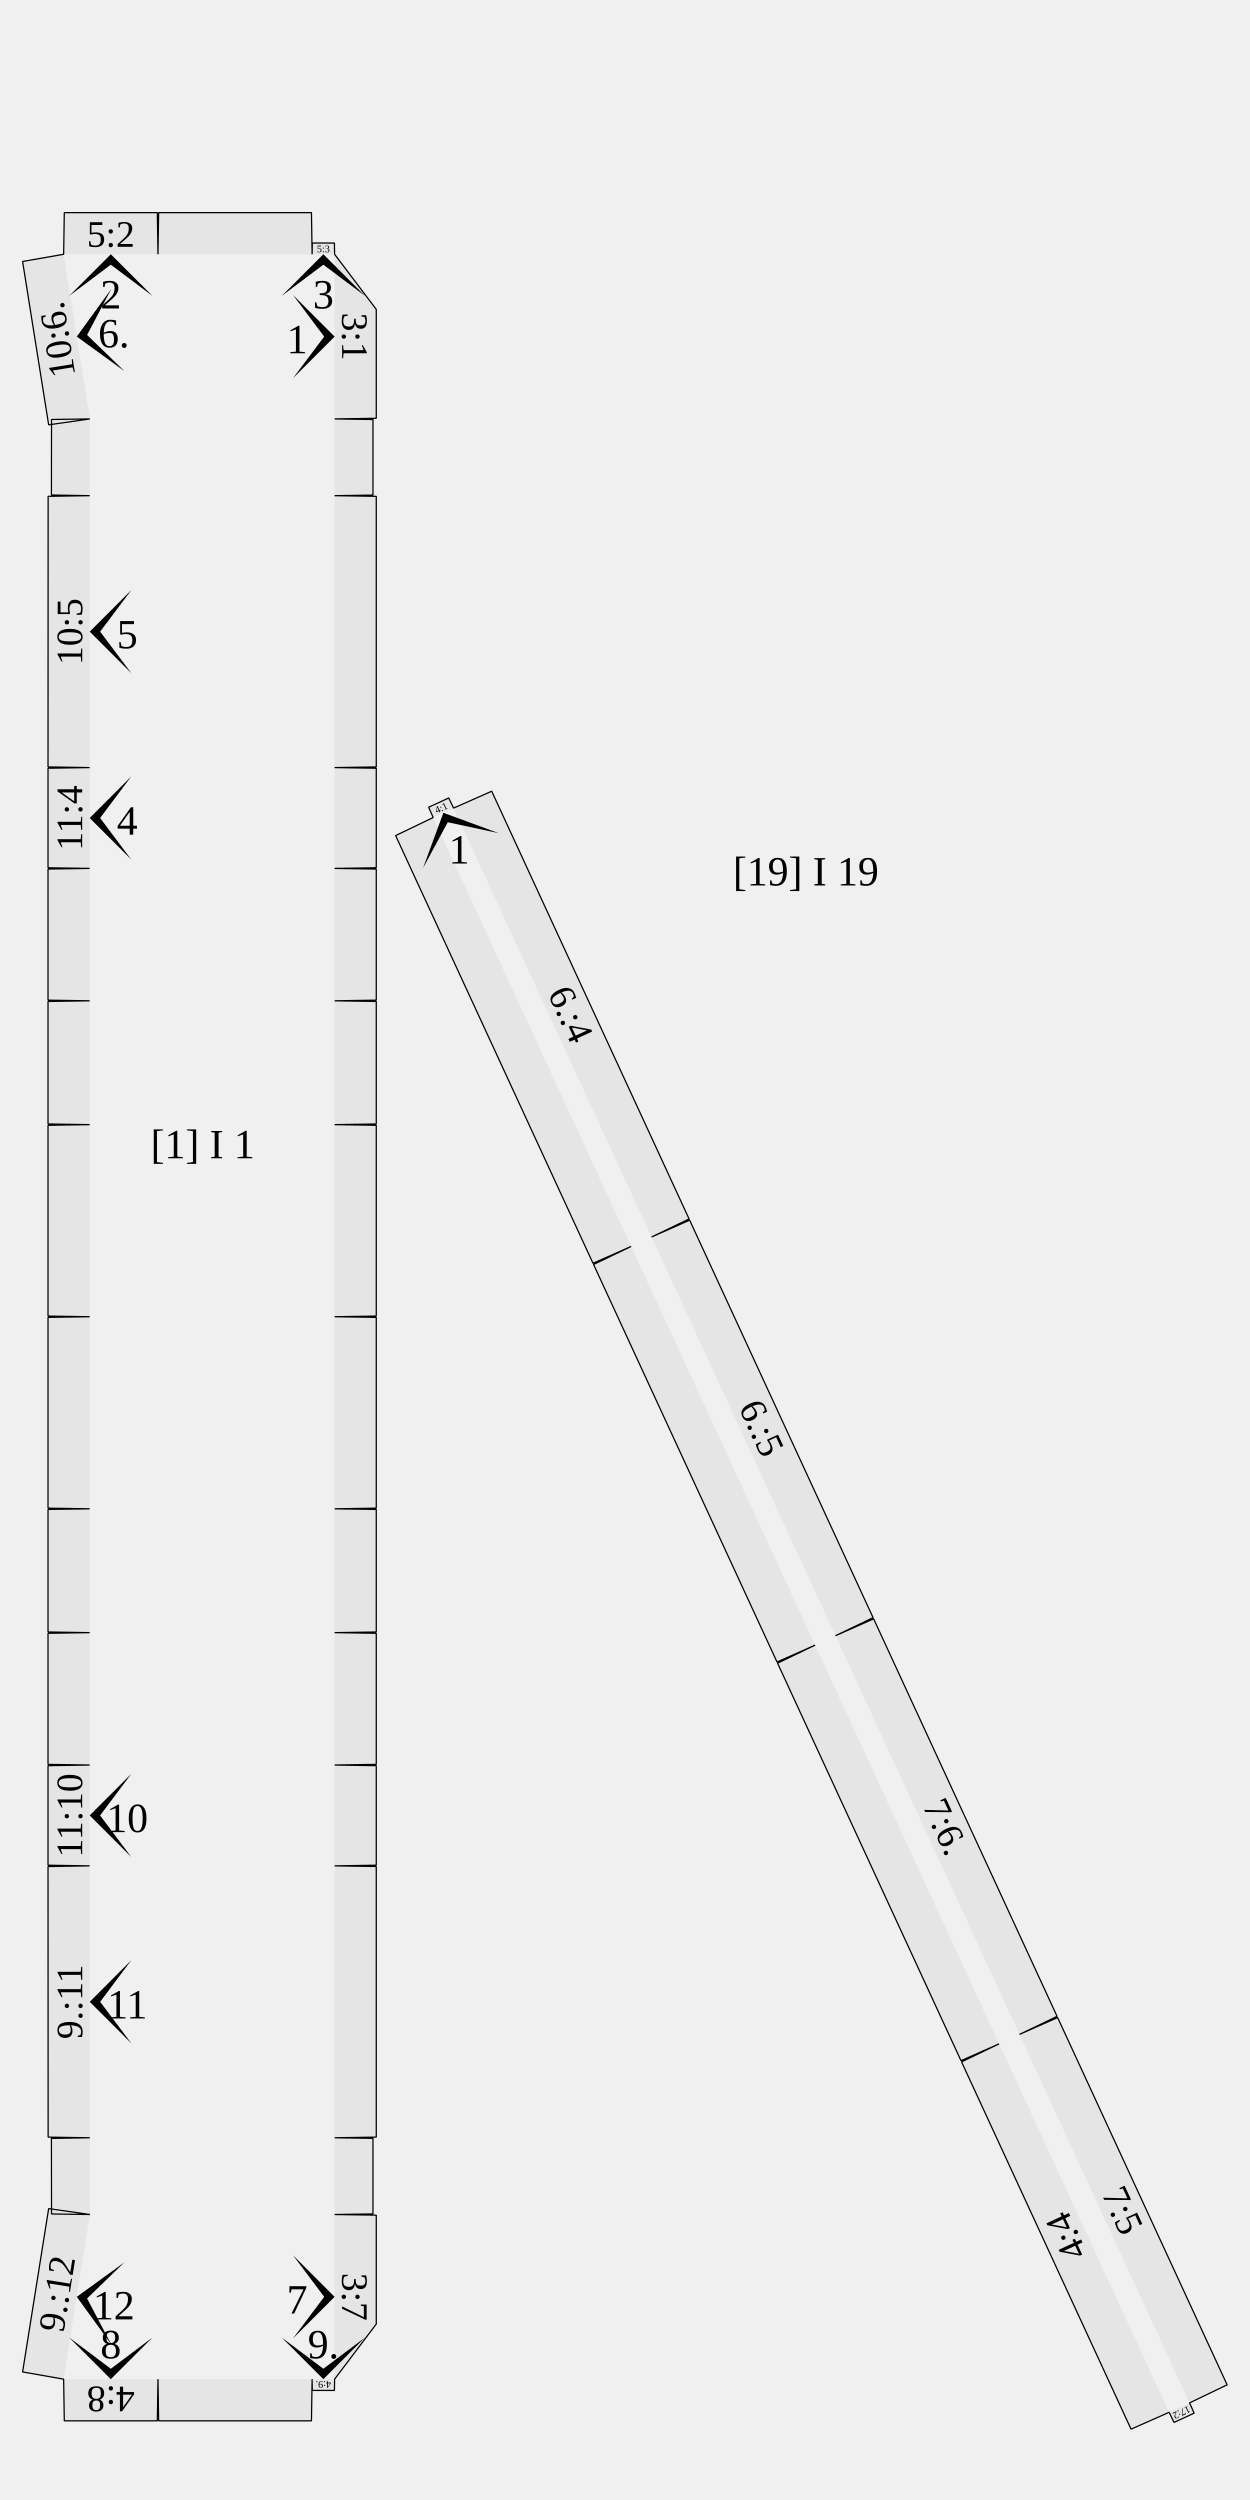
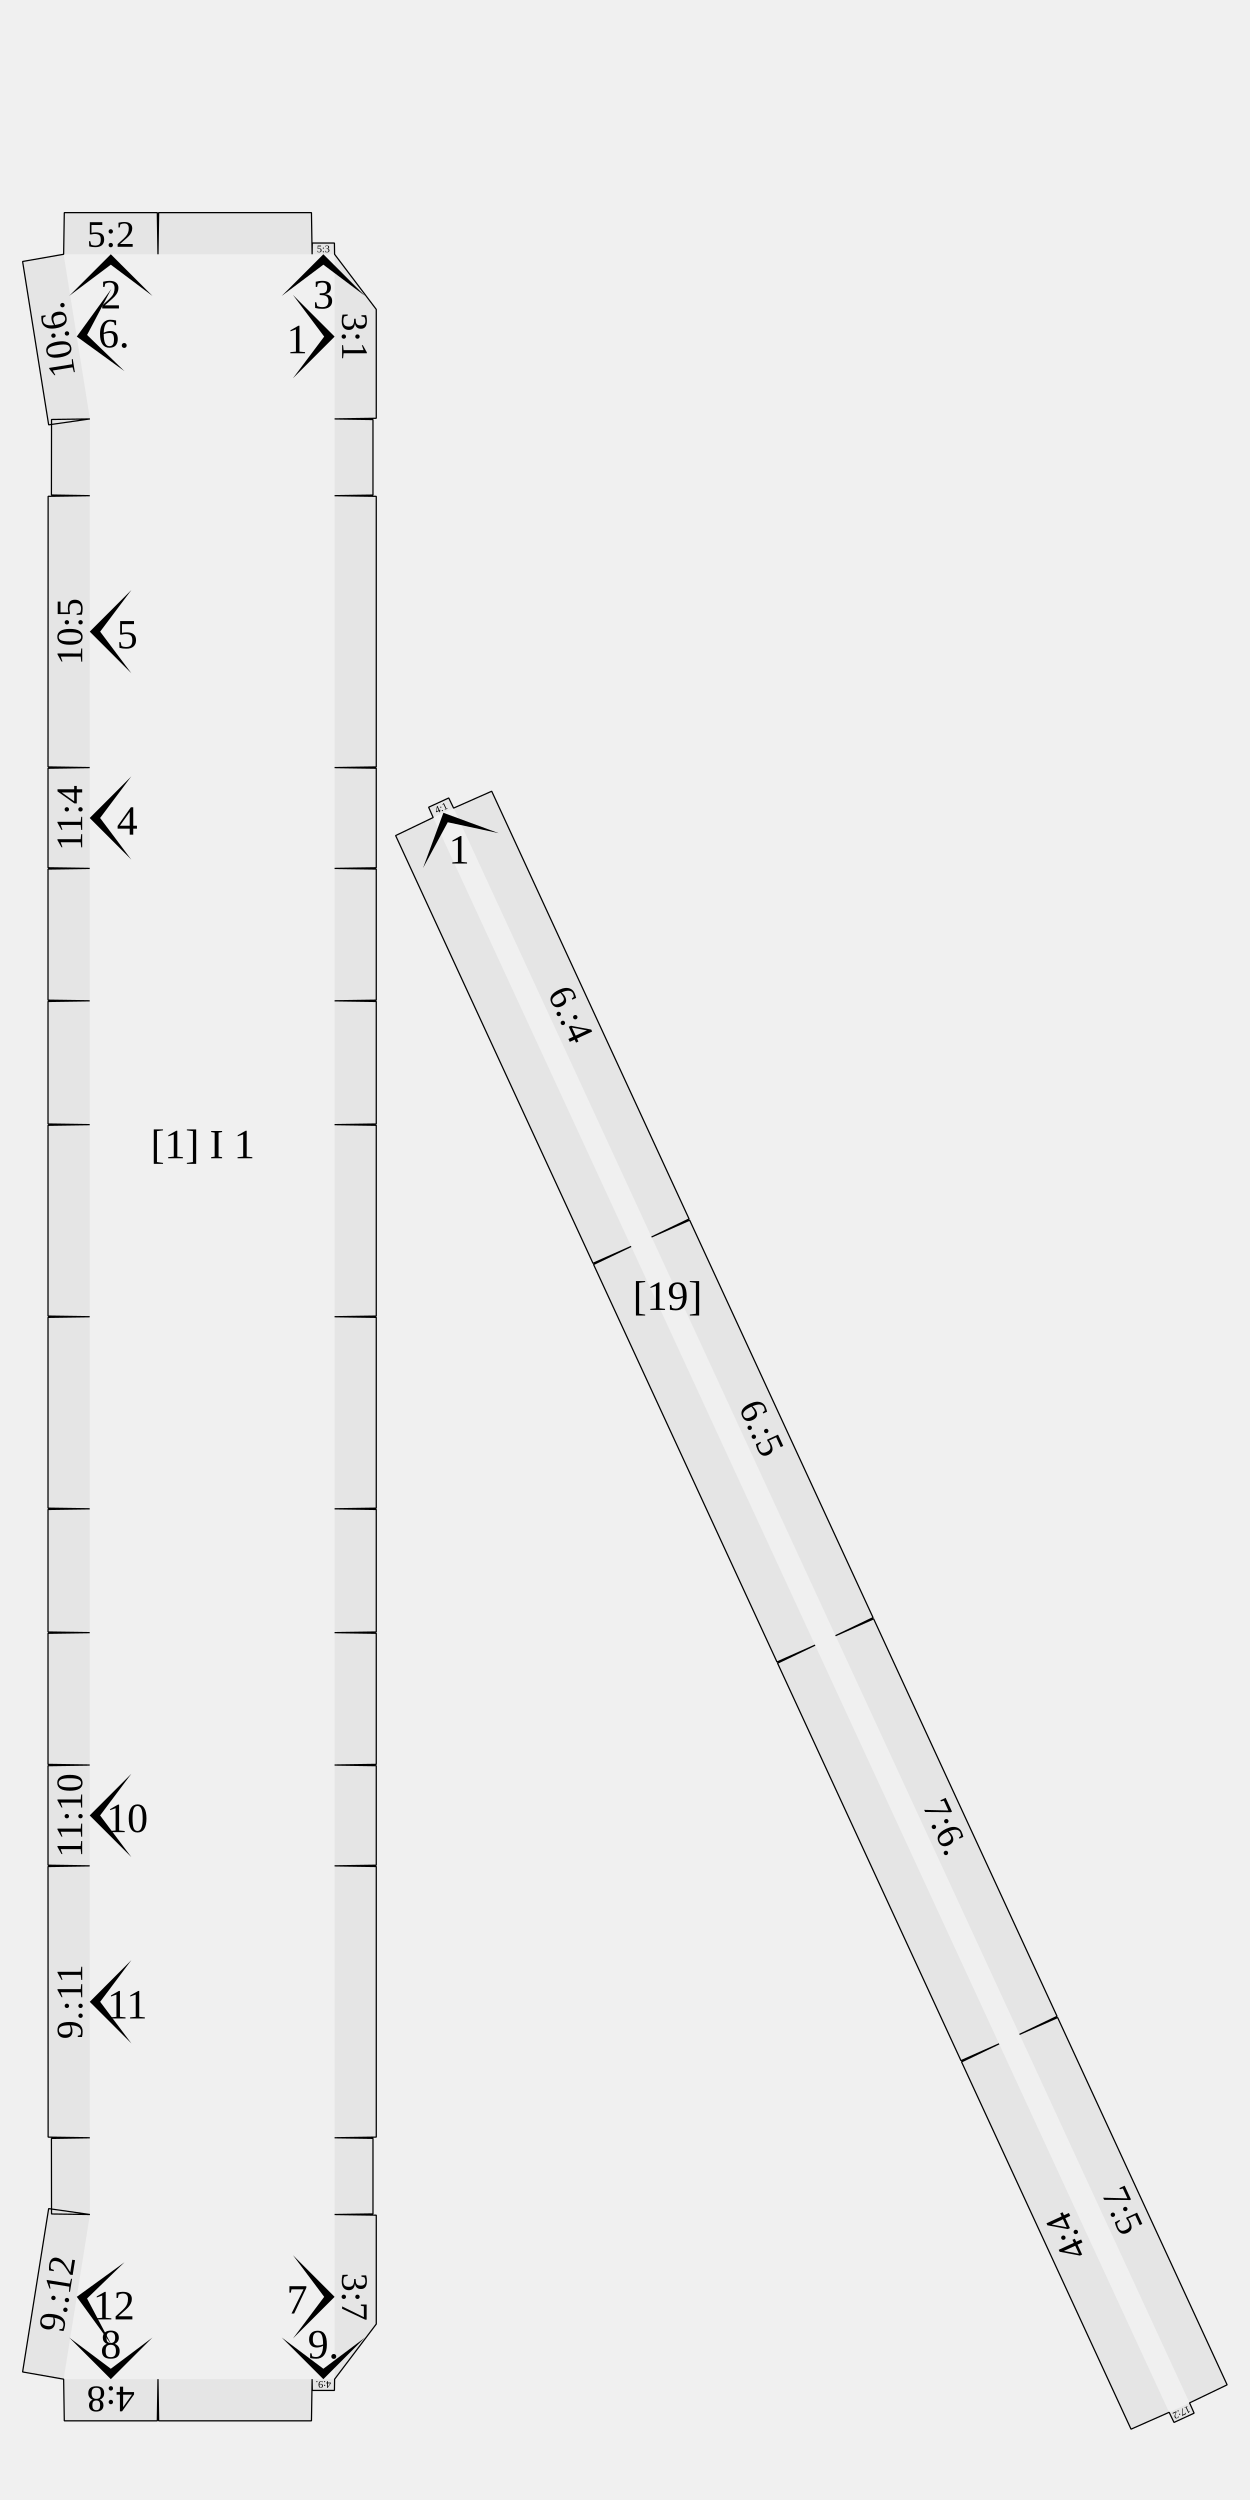
- <svg xmlns="http://www.w3.org/2000/svg" version="1.1" width="300.00mm" height="600.00mm" viewBox="0 0 300.00 600.00">
-   <style type="text/css">
+ <svg xmlns="http://www.w3.org/2000/svg" version="1.1" width="300.00mm" height="600.00mm" viewBox="0 0 300.00 600.00" id="svg3634">
+   <defs id="defs3638" />
+   <style type="text/css" id="style3430">
    path {
        fill: none;
        stroke-linecap: butt;
        stroke-linejoin: bevel;
        stroke-dasharray: none;
    }
    path.outer {
        stroke: #000000;
        stroke-dasharray: none;
        stroke-dashoffset: 0;
        stroke-width: 0.3;
        stroke-opacity: 1.0;
    }
    path.convex {
        stroke: #000000;
        stroke-dasharray: 0.50,1.00;
        stroke-dashoffset:0;
        stroke-width:0.2;
        stroke-opacity: 1.0
    }
    path.concave {
        stroke: #000000;
        stroke-dasharray: 1.00,0.50,0.20,0.50;
        stroke-dashoffset: 0;
        stroke-width: 0.2;
        stroke-opacity: 1.0
    }
    path.freestyle {
        stroke: #000000;
        stroke-dasharray: none;
        stroke-dashoffset: 0;
        stroke-width: 0.2;
        stroke-opacity: 1.0
    }
    path.outer_background {
        stroke: #ffffff;
        stroke-opacity: 1.0;
        stroke-width: 0.5
    }
    path.inner_background {
        stroke: #ffffff;
        stroke-opacity: 1.0;
        stroke-width: 0.2
    }
    path.sticker {
        fill: #e5e5e5;
        stroke: none;
        fill-opacity: 1.0;
    }
    path.arrow {
        fill: #000000;
    }
    text {
        font-style: normal;
        fill: #000000;
        fill-opacity: 1.0;
        stroke: none;
    }
    text, tspan {
        text-anchor:middle;
    }
    </style>
-   <g>
-     <g>
-       <text transform="translate(193.4071 212.5066)" style="font-size:10.00">
-         <tspan>[19] I 19</tspan>
-       </text>
-       <path class="sticker" d=" M 103.963 196.204 L 102.871 193.736 L 107.694 191.51 L 108.863 193.942 Z M 244.684 488.256 L 253.83 484.209 L 294.509 572.358 L 285.495 576.691 Z M 108.863 193.942 L 118.009 189.895 L 165.382 292.549 L 156.368 296.882 Z M 156.368 296.882 L 165.514 292.834 L 209.54 388.236 L 200.526 392.569 Z M 200.526 392.569 L 209.672 388.522 L 253.698 483.924 L 244.684 488.256 Z M 195.626 394.831 L 186.48 398.878 L 142.454 303.476 L 151.468 299.144 Z M 239.784 490.518 L 230.638 494.565 L 186.612 399.164 L 195.626 394.831 Z M 280.594 578.953 L 271.449 583 L 230.77 494.851 L 239.784 490.518 Z M 151.468 299.144 L 142.322 303.191 L 94.949 200.536 L 103.963 196.204 Z M 285.495 576.691 L 286.587 579.159 L 281.764 581.385 L 280.594 578.953 Z " />
-       <path class="outer" d=" M 286.587 579.159 L 281.764 581.385 L 280.594 578.953 L 271.449 583 L 230.77 494.851 L 239.784 490.518 L 230.638 494.565 L 186.612 399.164 L 195.626 394.831 L 186.48 398.878 L 142.454 303.476 L 151.468 299.144 L 142.322 303.191 L 94.949 200.536 L 103.963 196.204 L 102.871 193.736 L 107.694 191.51 L 108.863 193.942 L 118.009 189.895 L 165.382 292.549 L 156.368 296.882 L 165.514 292.834 L 209.54 388.236 L 200.526 392.569 L 209.672 388.522 L 253.698 483.924 L 244.684 488.256 L 253.83 484.209 L 294.509 572.358 L 285.495 576.691 Z " />
-       <g>
-         <path transform="matrix(9.079787 -4.190163 4.190163 9.079787 106.4131 195.0728)" class="arrow" d="M 0 0 L 1 1 L 0 0.25 L -1 1 Z" />
-         <text transform="translate(110.1843 207.2446)" style="font-size:10.00">
-           <tspan>1</tspan>
-         </text>
-       </g>
-       <text transform="matrix(0.907979 -0.419016 0.419016 0.907979 106.2096 194.6318)" style="font-size:2.43">
-         <tspan>4:1</tspan>
-       </text>
-       <text transform="matrix(0.419016 0.907979 -0.907979 0.419016 266.7239 531.7195)" style="font-size:9.00">
-         <tspan>7:5</tspan>
-       </text>
-       <text transform="matrix(0.419016 0.907979 -0.907979 0.419016 134.2502 244.6578)" style="font-size:9.00">
-         <tspan>6.:4</tspan>
-       </text>
-       <text transform="matrix(0.419016 0.907979 -0.907979 0.419016 180.0816 343.9714)" style="font-size:9.00">
-         <tspan>6.:5</tspan>
-       </text>
-       <text transform="matrix(0.419016 0.907979 -0.907979 0.419016 224.2395 439.6586)" style="font-size:9.00">
-         <tspan>7:6.</tspan>
-       </text>
-       <text transform="matrix(-0.419016 -0.907979 0.907979 -0.419016 258.5546 535.4895)" style="font-size:9.00">
-         <tspan>4:4</tspan>
-       </text>
-       <text transform="matrix(-0.907979 0.419016 -0.419016 -0.907979 283.2483 578.2628)" style="font-size:2.43">
-         <tspan>17:2</tspan>
-       </text>
-     </g>
-     <g>
-       <text transform="translate(48.65256 277.9871)" style="font-size:10.00">
-         <tspan>[1] I 1</tspan>
-       </text>
-       <path class="sticker" d=" M 80.305 100.542 L 89.516 100.687 L 89.516 118.819 L 80.305 118.963 Z M 80.305 118.963 L 90.305 119.12 L 90.305 184.063 L 80.305 184.22 Z M 80.305 269.913 L 90.305 270.07 L 90.305 315.856 L 80.305 316.013 Z M 80.305 184.22 L 90.305 184.377 L 90.305 208.262 L 80.305 208.419 Z M 80.305 61.026 L 90.305 74.254 L 90.305 100.385 L 80.305 100.542 Z M 80.305 240.194 L 90.305 240.351 L 90.305 269.756 L 80.305 269.913 Z M 80.305 208.419 L 90.305 208.576 L 90.305 240.037 L 80.305 240.194 Z M 21.551 118.963 L 12.341 118.805 L 12.367 100.673 L 21.578 100.542 Z M 15.273 61.026 L 15.431 51.026 L 37.758 51.026 L 37.915 61.026 Z M 74.908 61.026 L 74.95 58.327 L 80.263 58.327 L 80.305 61.026 Z M 21.524 269.913 L 11.524 269.756 L 11.524 240.351 L 21.524 240.194 Z M 21.524 240.194 L 11.524 240.037 L 11.524 208.576 L 21.524 208.419 Z M 21.524 316.013 L 11.524 315.856 L 11.524 270.07 L 21.524 269.913 Z M 21.524 208.419 L 11.524 208.262 L 11.524 184.377 L 21.524 184.22 Z M 21.524 184.22 L 11.524 184.059 L 11.551 119.116 L 21.551 118.963 Z M 37.915 61.026 L 38.072 51.026 L 74.751 51.026 L 74.908 61.026 Z M 21.578 100.542 L 11.678 101.962 L 5.423 62.757 L 15.273 61.026 Z M 80.305 513.063 L 89.516 513.207 L 89.516 531.339 L 80.305 531.484 Z M 80.305 447.806 L 90.305 447.963 L 90.305 512.905 L 80.305 513.063 Z M 80.305 316.013 L 90.305 316.17 L 90.305 361.956 L 80.305 362.113 Z M 80.305 423.607 L 90.305 423.764 L 90.305 447.649 L 80.305 447.806 Z M 80.305 531.484 L 90.305 531.641 L 90.305 557.772 L 80.305 571 Z M 80.305 362.113 L 90.305 362.27 L 90.305 391.675 L 80.305 391.832 Z M 80.305 391.832 L 90.305 391.989 L 90.305 423.45 L 80.305 423.607 Z M 21.578 531.484 L 12.367 531.353 L 12.34 513.221 L 21.551 513.063 Z M 37.915 571 L 37.758 581 L 15.43 581 L 15.273 571 Z M 80.305 571 L 80.263 573.699 L 74.95 573.699 L 74.908 571 Z M 21.524 391.832 L 11.524 391.675 L 11.524 362.27 L 21.524 362.113 Z M 21.524 423.607 L 11.524 423.45 L 11.524 391.989 L 21.524 391.832 Z M 21.524 362.113 L 11.524 361.956 L 11.524 316.17 L 21.524 316.013 Z M 21.524 447.806 L 11.524 447.649 L 11.524 423.764 L 21.524 423.607 Z M 21.551 513.063 L 11.551 512.91 L 11.524 447.967 L 21.524 447.806 Z M 74.908 571 L 74.751 581 L 38.072 581 L 37.915 571 Z M 15.273 571 L 5.423 569.269 L 11.678 530.063 L 21.578 531.484 Z " />
-       <path class="outer" d=" M 90.305 447.963 L 90.305 512.905 L 80.305 513.063 L 89.516 513.207 L 89.516 531.339 L 80.305 531.484 L 90.305 531.641 L 90.305 557.772 L 80.305 571 L 80.263 573.699 L 74.95 573.699 L 74.908 571 L 74.751 581 L 38.072 581 L 37.915 571 L 37.758 581 L 15.43 581 L 15.273 571 L 5.423 569.269 L 11.678 530.063 L 21.578 531.484 L 12.367 531.353 L 12.34 513.221 L 21.551 513.063 L 11.551 512.91 L 11.524 447.967 L 21.524 447.806 L 11.524 447.649 L 11.524 423.764 L 21.524 423.607 L 11.524 423.45 L 11.524 391.989 L 21.524 391.832 L 11.524 391.675 L 11.524 362.27 L 21.524 362.113 L 11.524 361.956 L 11.524 316.17 L 21.524 316.013 L 11.524 315.856 L 11.524 270.07 L 21.524 269.913 L 11.524 269.756 L 11.524 240.351 L 21.524 240.194 L 11.524 240.037 L 11.524 208.576 L 21.524 208.419 L 11.524 208.262 L 11.524 184.377 L 21.524 184.22 L 11.524 184.059 L 11.551 119.116 L 21.551 118.963 L 12.341 118.805 L 12.367 100.673 L 21.578 100.542 L 11.678 101.962 L 5.423 62.757 L 15.273 61.026 L 15.431 51.026 L 37.758 51.026 L 37.915 61.026 L 38.072 51.026 L 74.751 51.026 L 74.908 61.026 L 74.95 58.327 L 80.263 58.327 L 80.305 61.026 L 90.305 74.254 L 90.305 100.385 L 80.305 100.542 L 89.516 100.687 L 89.516 118.819 L 80.305 118.963 L 90.305 119.12 L 90.305 184.063 L 80.305 184.22 L 90.305 184.377 L 90.305 208.262 L 80.305 208.419 L 90.305 208.576 L 90.305 240.037 L 80.305 240.194 L 90.305 240.351 L 90.305 269.756 L 80.305 269.913 L 90.305 270.07 L 90.305 315.856 L 80.305 316.013 L 90.305 316.17 L 90.305 361.956 L 80.305 362.113 L 90.305 362.27 L 90.305 391.675 L 80.305 391.832 L 90.305 391.989 L 90.305 423.45 L 80.305 423.607 L 90.305 423.764 L 90.305 447.649 L 80.305 447.806 Z " />
-       <g>
-         <path transform="matrix(-0.000003 10 -10 -0.000003 80.30512 80.7839)" class="arrow" d="M 0 0 L 1 1 L 0 0.25 L -1 1 Z" />
-         <text transform="translate(71.30512 84.78391)" style="font-size:10.00">
-           <tspan>1</tspan>
-         </text>
-       </g>
-       <text transform="matrix(-0 1 -1 -0 82.10512 80.7839)" style="font-size:9.00">
-         <tspan>3:1</tspan>
-       </text>
-       <g>
-         <path transform="matrix(10 0.000004 -0.000004 10 26.59424 61.02585)" class="arrow" d="M 0 0 L 1 1 L 0 0.25 L -1 1 Z" />
-         <text transform="translate(26.59424 74.02586)" style="font-size:10.00">
-           <tspan>2</tspan>
-         </text>
-       </g>
-       <text transform="matrix(1 0 -0 1 26.59424 59.22585)" style="font-size:9.00">
-         <tspan>5:2</tspan>
-       </text>
-       <g>
-         <path transform="matrix(10 0.000004 -0.000004 10 77.6065 61.02585)" class="arrow" d="M 0 0 L 1 1 L 0 0.25 L -1 1 Z" />
-         <text transform="translate(77.6065 74.02586)" style="font-size:10.00">
-           <tspan>3</tspan>
-         </text>
-       </g>
-       <text transform="matrix(1 0 -0 1 77.6065 60.54008)" style="font-size:2.43">
-         <tspan>5:3</tspan>
-       </text>
-       <g>
-         <path transform="matrix(-0.000001 -10 10 -0.000001 21.52373 196.3193)" class="arrow" d="M 0 0 L 1 1 L 0 0.25 L -1 1 Z" />
-         <text transform="translate(30.52373 200.3193)" style="font-size:10.00">
-           <tspan>4</tspan>
-         </text>
-       </g>
-       <text transform="matrix(-0 -1 1 -0 19.72373 196.3193)" style="font-size:9.00">
-         <tspan>11:4</tspan>
-       </text>
-       <g>
-         <path transform="matrix(0.004176 -9.999999 9.999999 0.004176 21.53736 151.5916)" class="arrow" d="M 0 0 L 1 1 L 0 0.25 L -1 1 Z" />
-         <text transform="translate(30.53736 155.5954)" style="font-size:10.00">
-           <tspan>5</tspan>
-         </text>
-       </g>
-       <text transform="matrix(0.000418 -1 1 0.000418 19.73736 151.5908)" style="font-size:9.00">
-         <tspan>10:5</tspan>
-       </text>
-       <g>
-         <path transform="matrix(-1.575577 -9.875097 9.875097 -1.575577 18.42581 80.7839)" class="arrow" d="M 0 0 L 1 1 L 0 0.25 L -1 1 Z" />
-         <text transform="translate(27.3134 83.36591)" style="font-size:10.00">
-           <tspan>6.</tspan>
-         </text>
-       </g>
-       <text transform="matrix(-0.157558 -0.98751 0.98751 -0.157558 16.6483 81.0675)" style="font-size:9.00">
-         <tspan>10:6.</tspan>
-       </text>
-       <g>
-         <path transform="matrix(-0.000003 10 -10 -0.000003 80.30501 551.2419)" class="arrow" d="M 0 0 L 1 1 L 0 0.25 L -1 1 Z" />
-         <text transform="translate(71.30501 555.2419)" style="font-size:10.00">
-           <tspan>7</tspan>
-         </text>
-       </g>
-       <text transform="matrix(-0 1 -1 -0 82.10501 551.2419)" style="font-size:9.00">
-         <tspan>3:7</tspan>
-       </text>
-       <g>
-         <path transform="matrix(-10 -0.000004 0.000004 -10 26.59413 571)" class="arrow" d="M 0 0 L 1 1 L 0 0.25 L -1 1 Z" />
-         <text transform="translate(26.59413 566)" style="font-size:10.00">
-           <tspan>8</tspan>
-         </text>
-       </g>
-       <text transform="matrix(-1 -0 0 -1 26.59413 572.8)" style="font-size:9.00">
-         <tspan>4:8</tspan>
-       </text>
-       <g>
-         <path transform="matrix(-10 -0.000004 0.000004 -10 77.60639 571)" class="arrow" d="M 0 0 L 1 1 L 0 0.25 L -1 1 Z" />
-         <text transform="translate(77.60639 566)" style="font-size:10.00">
-           <tspan>9.</tspan>
-         </text>
-       </g>
-       <text transform="matrix(-1 -0 0 -1 77.60639 571.4858)" style="font-size:2.43">
-         <tspan>4:9.</tspan>
-       </text>
-       <g>
-         <path transform="matrix(0.000004 -9.999999 9.999999 0.000004 21.52367 435.7064)" class="arrow" d="M 0 0 L 1 1 L 0 0.25 L -1 1 Z" />
-         <text transform="translate(30.52367 439.7064)" style="font-size:10.00">
-           <tspan>10</tspan>
-         </text>
-       </g>
-       <text transform="matrix(0 -1 1 0 19.72367 435.7064)" style="font-size:9.00">
-         <tspan>11:10</tspan>
-       </text>
-       <g>
-         <path transform="matrix(-0.00417 -9.999999 9.999999 -0.00417 21.53727 480.4341)" class="arrow" d="M 0 0 L 1 1 L 0 0.25 L -1 1 Z" />
-         <text transform="translate(30.53727 484.4304)" style="font-size:10.00">
-           <tspan>11</tspan>
-         </text>
-       </g>
-       <text transform="matrix(-0.000417 -1 1 -0.000417 19.73727 480.4349)" style="font-size:9.00">
-         <tspan>9.:11</tspan>
-       </text>
-       <g>
-         <path transform="matrix(1.575578 -9.875098 9.875098 1.575578 18.4257 551.2419)" class="arrow" d="M 0 0 L 1 1 L 0 0.25 L -1 1 Z" />
-         <text transform="translate(27.31329 556.6599)" style="font-size:10.00">
-           <tspan>12</tspan>
-         </text>
-       </g>
-       <text transform="matrix(0.157558 -0.98751 0.98751 0.157558 16.64818 550.9583)" style="font-size:9.00">
-         <tspan>9.:12</tspan>
-       </text>
-     </g>
+   <path class="sticker" d="m 103.963,196.204 -1.092,-2.468 4.824,-2.226 1.169,2.433 z m 140.721,292.053 9.146,-4.048 40.679,88.149 -9.014,4.333 z m -135.821,-294.314 9.146,-4.048 47.373,102.655 -9.014,4.333 z m 47.505,102.94 9.146,-4.048 44.026,95.402 -9.014,4.333 z m 44.158,95.687 9.146,-4.048 44.026,95.402 -9.014,4.333 z m -4.901,2.262 -9.146,4.048 -44.026,-95.402 9.014,-4.333 z m 44.158,95.687 -9.146,4.048 -44.026,-95.402 9.014,-4.333 z m 40.811,88.435 -9.146,4.048 -40.679,-88.149 9.014,-4.333 z m -129.127,-279.809 -9.146,4.048 -47.373,-102.655 9.014,-4.333 z m 134.027,277.547 1.092,2.468 -4.824,2.226 -1.169,-2.433 z" id="path3436" />
+   <text style="font-size:10px" id="text3434" x="160.2" y="314.393">
+     <tspan id="tspan3432">[19]</tspan>
+   </text>
+   <path class="outer" d="m 286.587,579.159 -4.824,2.226 -1.169,-2.433 -9.146,4.048 -40.679,-88.149 9.014,-4.333 -9.146,4.048 -44.026,-95.402 9.014,-4.333 -9.146,4.048 -44.026,-95.402 9.014,-4.333 -9.146,4.048 -47.373,-102.655 9.014,-4.333 -1.092,-2.468 4.824,-2.226 1.169,2.433 9.146,-4.048 47.373,102.655 -9.014,4.333 9.146,-4.048 44.026,95.402 -9.014,4.333 9.146,-4.048 44.026,95.402 -9.014,4.333 9.146,-4.048 40.679,88.149 -9.014,4.333 z" id="path3438" />
+   <g id="g3446">
+     <path transform="matrix(9.079787,-4.190163,4.190163,9.079787,106.4131,195.0728)" class="arrow" d="M 0,0 1,1 0,0.25 -1,1 Z" id="path3440" />
+     <text transform="translate(110.1843,207.2446)" style="font-size:10px" id="text3444">
+       <tspan id="tspan3442">1</tspan>
+     </text>
+   </g>
+   <text transform="rotate(-24.77248)" style="font-size:2.43px" id="text3450" x="14.882" y="221.225">
+     <tspan id="tspan3448">4:1</tspan>
+   </text>
+   <text transform="rotate(65.22752)" style="font-size:9px" id="text3454" x="594.552" y="-19.381">
+     <tspan id="tspan3452">7:5</tspan>
+   </text>
+   <text transform="rotate(65.22752)" style="font-size:9px" id="text3458" x="278.397" y="-19.381">
+     <tspan id="tspan3456">6.:4</tspan>
+   </text>
+   <text transform="rotate(65.22752)" style="font-size:9px" id="text3462" x="387.776" y="-19.381">
+     <tspan id="tspan3460">6.:5</tspan>
+   </text>
+   <text transform="rotate(65.22752)" style="font-size:9px" id="text3466" x="493.161" y="-19.381">
+     <tspan id="tspan3464">7:6.</tspan>
+   </text>
+   <text transform="rotate(-114.7725)" style="font-size:9px" id="text3470" x="-594.552" y="10.384">
+     <tspan id="tspan3468">4:4</tspan>
+   </text>
+   <text transform="rotate(155.2275)" style="font-size:2.43px" id="text3474" x="-14.882" y="-643.736">
+     <tspan id="tspan3472">17:2</tspan>
+   </text>
+   <g id="g3630">
+     <text transform="translate(48.65256,277.9871)" style="font-size:10px" id="text3480">
+       <tspan id="tspan3478">[1] I 1</tspan>
+     </text>
+     <path class="sticker" d="m 80.305,100.542 9.211,0.145 -8e-6,18.132 -9.211,0.145 z m -8e-6,18.421 10,0.157 -1.5e-5,64.943 -10,0.157 z m -4.5e-5,150.95 10,0.157 -1.5e-5,45.786 -10,0.157 z m 3.8e-5,-85.693 10,0.157 -8e-6,23.884 -10,0.157 z m 2.9e-5,-123.194 10,13.228 -7e-6,26.131 -10,0.157 z m -5.2e-5,179.168 10,0.157 -1.5e-5,29.405 -10,0.157 z m 1.5e-5,-31.775 10,0.157 -1.5e-5,31.461 -10,0.157 z m -58.754,-89.455 -9.21,-0.158 0.027,-18.132 9.211,-0.131 z m -6.278,-57.937 0.157,-10 22.327,6e-5 0.157,10 z m 59.634,0 0.042,-2.699 h 5.312 l 0.042,2.699 z m -53.384,208.887 -10,-0.157 1.5e-5,-29.405 10,-0.157 z m 1.1e-5,-29.719 -10,-0.157 3.7e-5,-31.461 10,-0.157 z m -2.2e-5,75.819 -10,-0.157 7e-6,-45.786 10,-0.157 z m 6.7e-5,-107.594 -10,-0.157 v -23.885 l 10,-0.157 z m -4e-6,-24.199 -10,-0.161 0.027,-64.943 10,-0.153 z m 16.391,-123.194 0.157,-10 h 36.679 l 0.157,10 z M 21.578,100.542 11.678,101.962 5.423,62.757 15.273,61.026 Z m 58.727,412.521 9.211,0.145 -8e-6,18.132 -9.211,0.145 z m 7e-6,-65.257 10,0.157 -7e-6,64.943 -10,0.157 z m 8e-6,-131.793 10,0.157 -7e-6,45.786 -10,0.157 z m 0,107.594 10,0.157 -7e-6,23.884 -10,0.157 z m -2.3e-5,107.877 10,0.157 -7e-6,26.131 -10,13.228 z m 1.5e-5,-169.371 10,0.157 v 29.405 l -10,0.157 z m 0,29.719 10,0.157 v 31.461 l -10,0.157 z m -58.727,139.652 -9.211,-0.131 -0.027,-18.132 9.21,-0.158 z m 16.337,39.516 -0.157,10 H 15.43 l -0.157,-10 z m 42.39,0 -0.042,2.699 H 74.95 l -0.042,-2.699 z M 21.524,391.832 11.524,391.675 v -29.405 l 10,-0.157 z m 2.6e-5,31.775 -10,-0.157 -2.2e-5,-31.461 10,-0.157 z m -1.9e-5,-61.494 -10,-0.157 1.5e-5,-45.786 10,-0.157 z m 1.2e-5,85.693 -10,-0.157 7e-6,-23.884 10,-0.157 z m 0.027,65.257 -10,-0.153 -0.027,-64.943 10,-0.161 z m 53.357,57.937 -0.157,10 H 38.072 l -0.157,-10 z m -59.634,0 -9.85,-1.731 6.255,-39.206 9.9,1.42 z" id="path3482" />
+     <path class="outer" d="m 90.305,447.963 -7e-6,64.943 -10,0.157 9.211,0.145 -8e-6,18.132 -9.211,0.145 10,0.157 -7e-6,26.131 -10,13.228 -0.042,2.699 H 74.95 l -0.042,-2.699 -0.157,10 H 38.072 l -0.157,-10 -0.157,10 H 15.43 l -0.157,-10 -9.85,-1.731 6.255,-39.206 9.9,1.42 -9.211,-0.131 -0.027,-18.132 9.21,-0.158 -10,-0.153 -0.027,-64.943 10,-0.161 -10,-0.157 7e-6,-23.884 10,-0.157 -10,-0.157 -2.2e-5,-31.461 10,-0.157 -10,-0.157 v -29.405 l 10,-0.157 -10,-0.157 1.5e-5,-45.786 10,-0.157 -10,-0.157 7e-6,-45.786 10,-0.157 -10,-0.157 1.5e-5,-29.405 10,-0.157 -10,-0.157 3.7e-5,-31.461 10,-0.157 -10,-0.157 v -23.885 l 10,-0.157 -10,-0.161 0.027,-64.943 10,-0.153 -9.21,-0.158 0.027,-18.132 9.211,-0.131 -9.9,1.42 -6.255,-39.206 9.85,-1.731 0.157,-10 22.327,6e-5 0.157,10 0.157,-10 h 36.679 l 0.157,10 0.042,-2.699 h 5.312 l 0.042,2.699 10,13.228 -7e-6,26.131 -10,0.157 9.211,0.145 -8e-6,18.132 -9.211,0.145 10,0.157 -1.5e-5,64.943 -10,0.157 10,0.157 -8e-6,23.884 -10,0.157 10,0.157 -1.5e-5,31.461 -10,0.157 10,0.157 -1.5e-5,29.405 -10,0.157 10,0.157 -1.5e-5,45.786 -10,0.157 10,0.157 -7e-6,45.786 -10,0.157 10,0.157 v 29.405 l -10,0.157 10,0.157 v 31.461 l -10,0.157 10,0.157 -7e-6,23.884 -10,0.157 z" id="path3484" />
+     <g id="g3492">
+       <path transform="matrix(-3e-6,10,-10,-3e-6,80.30512,80.7839)" class="arrow" d="M 0,0 1,1 0,0.25 -1,1 Z" id="path3486" />
+       <text transform="translate(71.30512,84.78391)" style="font-size:10px" id="text3490">
+         <tspan id="tspan3488">1</tspan>
+       </text>
+     </g>
+     <text transform="rotate(90,0.6606105,81.44451)" style="font-size:9px" id="text3496">
+       <tspan id="tspan3494">3:1</tspan>
+     </text>
+     <g id="g3504">
+       <path transform="matrix(10,4e-6,-4e-6,10,26.59424,61.02585)" class="arrow" d="M 0,0 1,1 0,0.25 -1,1 Z" id="path3498" />
+       <text transform="translate(26.59424,74.02586)" style="font-size:10px" id="text3502">
+         <tspan id="tspan3500">2</tspan>
+       </text>
+     </g>
+     <text transform="translate(26.59424,59.22585)" style="font-size:9px" id="text3508">
+       <tspan id="tspan3506">5:2</tspan>
+     </text>
+     <g id="g3516">
+       <path transform="matrix(10,4e-6,-4e-6,10,77.6065,61.02585)" class="arrow" d="M 0,0 1,1 0,0.25 -1,1 Z" id="path3510" />
+       <text transform="translate(77.6065,74.02586)" style="font-size:10px" id="text3514">
+         <tspan id="tspan3512">3</tspan>
+       </text>
+     </g>
+     <text transform="translate(77.6065,60.54008)" style="font-size:2.43px" id="text3520">
+       <tspan id="tspan3518">5:3</tspan>
+     </text>
+     <g id="g3528">
+       <path transform="matrix(-1e-6,-10,10,-1e-6,21.52373,196.3193)" class="arrow" d="M 0,0 1,1 0,0.25 -1,1 Z" id="path3522" />
+       <text transform="translate(30.52373,200.3193)" style="font-size:10px" id="text3526">
+         <tspan id="tspan3524">4</tspan>
+       </text>
+     </g>
+     <text transform="rotate(-90,108.0215,88.29779)" style="font-size:9px" id="text3532">
+       <tspan id="tspan3530">11:4</tspan>
+     </text>
+     <g id="g3540">
+       <path transform="matrix(0.004176,-9.999999,9.999999,0.004176,21.53736,151.5916)" class="arrow" d="M 0,0 1,1 0,0.25 -1,1 Z" id="path3534" />
+       <text transform="translate(30.53736,155.5954)" style="font-size:10px" id="text3538">
+         <tspan id="tspan3536">5</tspan>
+       </text>
+     </g>
+     <text transform="rotate(-89.97605,85.69579,65.92261)" style="font-size:9px" id="text3544">
+       <tspan id="tspan3542">10:5</tspan>
+     </text>
+     <g id="g3552">
+       <path transform="matrix(-1.575577,-9.875097,9.875097,-1.575577,18.42581,80.7839)" class="arrow" d="M 0,0 1,1 0,0.25 -1,1 Z" id="path3546" />
+       <text transform="translate(27.3134,83.36591)" style="font-size:10px" id="text3550">
+         <tspan id="tspan3548">6.</tspan>
+       </text>
+     </g>
+     <text transform="rotate(-99.06518,42.90338,33.43243)" style="font-size:9px" id="text3556">
+       <tspan id="tspan3554">10:6.</tspan>
+     </text>
+     <g id="g3564">
+       <path transform="matrix(-3e-6,10,-10,-3e-6,80.30501,551.2419)" class="arrow" d="M 0,0 1,1 0,0.25 -1,1 Z" id="path3558" />
+       <text transform="translate(71.30501,555.2419)" style="font-size:10px" id="text3562">
+         <tspan id="tspan3560">7</tspan>
+       </text>
+     </g>
+     <text transform="rotate(90,-234.5685,316.6735)" style="font-size:9px" id="text3568">
+       <tspan id="tspan3566">3:7</tspan>
+     </text>
+     <g id="g3576">
+       <path transform="matrix(-10,-4e-6,4e-6,-10,26.59413,571)" class="arrow" d="M 0,0 1,1 0,0.25 -1,1 Z" id="path3570" />
+       <text transform="translate(26.59413,566)" style="font-size:10px" id="text3574">
+         <tspan id="tspan3572">8</tspan>
+       </text>
+     </g>
+     <text transform="rotate(180,13.29706,286.4)" style="font-size:9px" id="text3580">
+       <tspan id="tspan3578">4:8</tspan>
+     </text>
+     <g id="g3588">
+       <path transform="matrix(-10,-4e-6,4e-6,-10,77.60639,571)" class="arrow" d="M 0,0 1,1 0,0.25 -1,1 Z" id="path3582" />
+       <text transform="translate(77.60639,566)" style="font-size:10px" id="text3586">
+         <tspan id="tspan3584">9.</tspan>
+       </text>
+     </g>
+     <text transform="rotate(180,38.80319,285.7429)" style="font-size:2.43px" id="text3592">
+       <tspan id="tspan3590">4:9.</tspan>
+     </text>
+     <g id="g3600">
+       <path transform="matrix(4e-6,-9.999999,9.999999,4e-6,21.52367,435.7064)" class="arrow" d="M 0,0 1,1 0,0.25 -1,1 Z" id="path3594" />
+       <text transform="translate(30.52367,439.7064)" style="font-size:10px" id="text3598">
+         <tspan id="tspan3596">10</tspan>
+       </text>
+     </g>
+     <text transform="rotate(-90,227.715,207.9914)" style="font-size:9px" id="text3604">
+       <tspan id="tspan3602">11:10</tspan>
+     </text>
+     <g id="g3612">
+       <path transform="matrix(-0.00417,-9.999999,9.999999,-0.00417,21.53727,480.4341)" class="arrow" d="M 0,0 1,1 0,0.25 -1,1 Z" id="path3606" />
+       <text transform="translate(30.53727,484.4304)" style="font-size:10px" id="text3610">
+         <tspan id="tspan3608">11</tspan>
+       </text>
+     </g>
+     <text transform="rotate(-90.02389,249.9859,230.3529)" style="font-size:9px" id="text3616">
+       <tspan id="tspan3614">9.:11</tspan>
+     </text>
+     <g id="g3624">
+       <path transform="matrix(1.575578,-9.875098,9.875098,1.575578,18.4257,551.2419)" class="arrow" d="M 0,0 1,1 0,0.25 -1,1 Z" id="path3618" />
+       <text transform="translate(27.31329,556.6599)" style="font-size:10px" id="text3622">
+         <tspan id="tspan3620">12</tspan>
+       </text>
+     </g>
+     <text transform="rotate(-80.93482,331.2405,265.7216)" style="font-size:9px" id="text3628">
+       <tspan id="tspan3626">9.:12</tspan>
+     </text>
  </g>
</svg>
